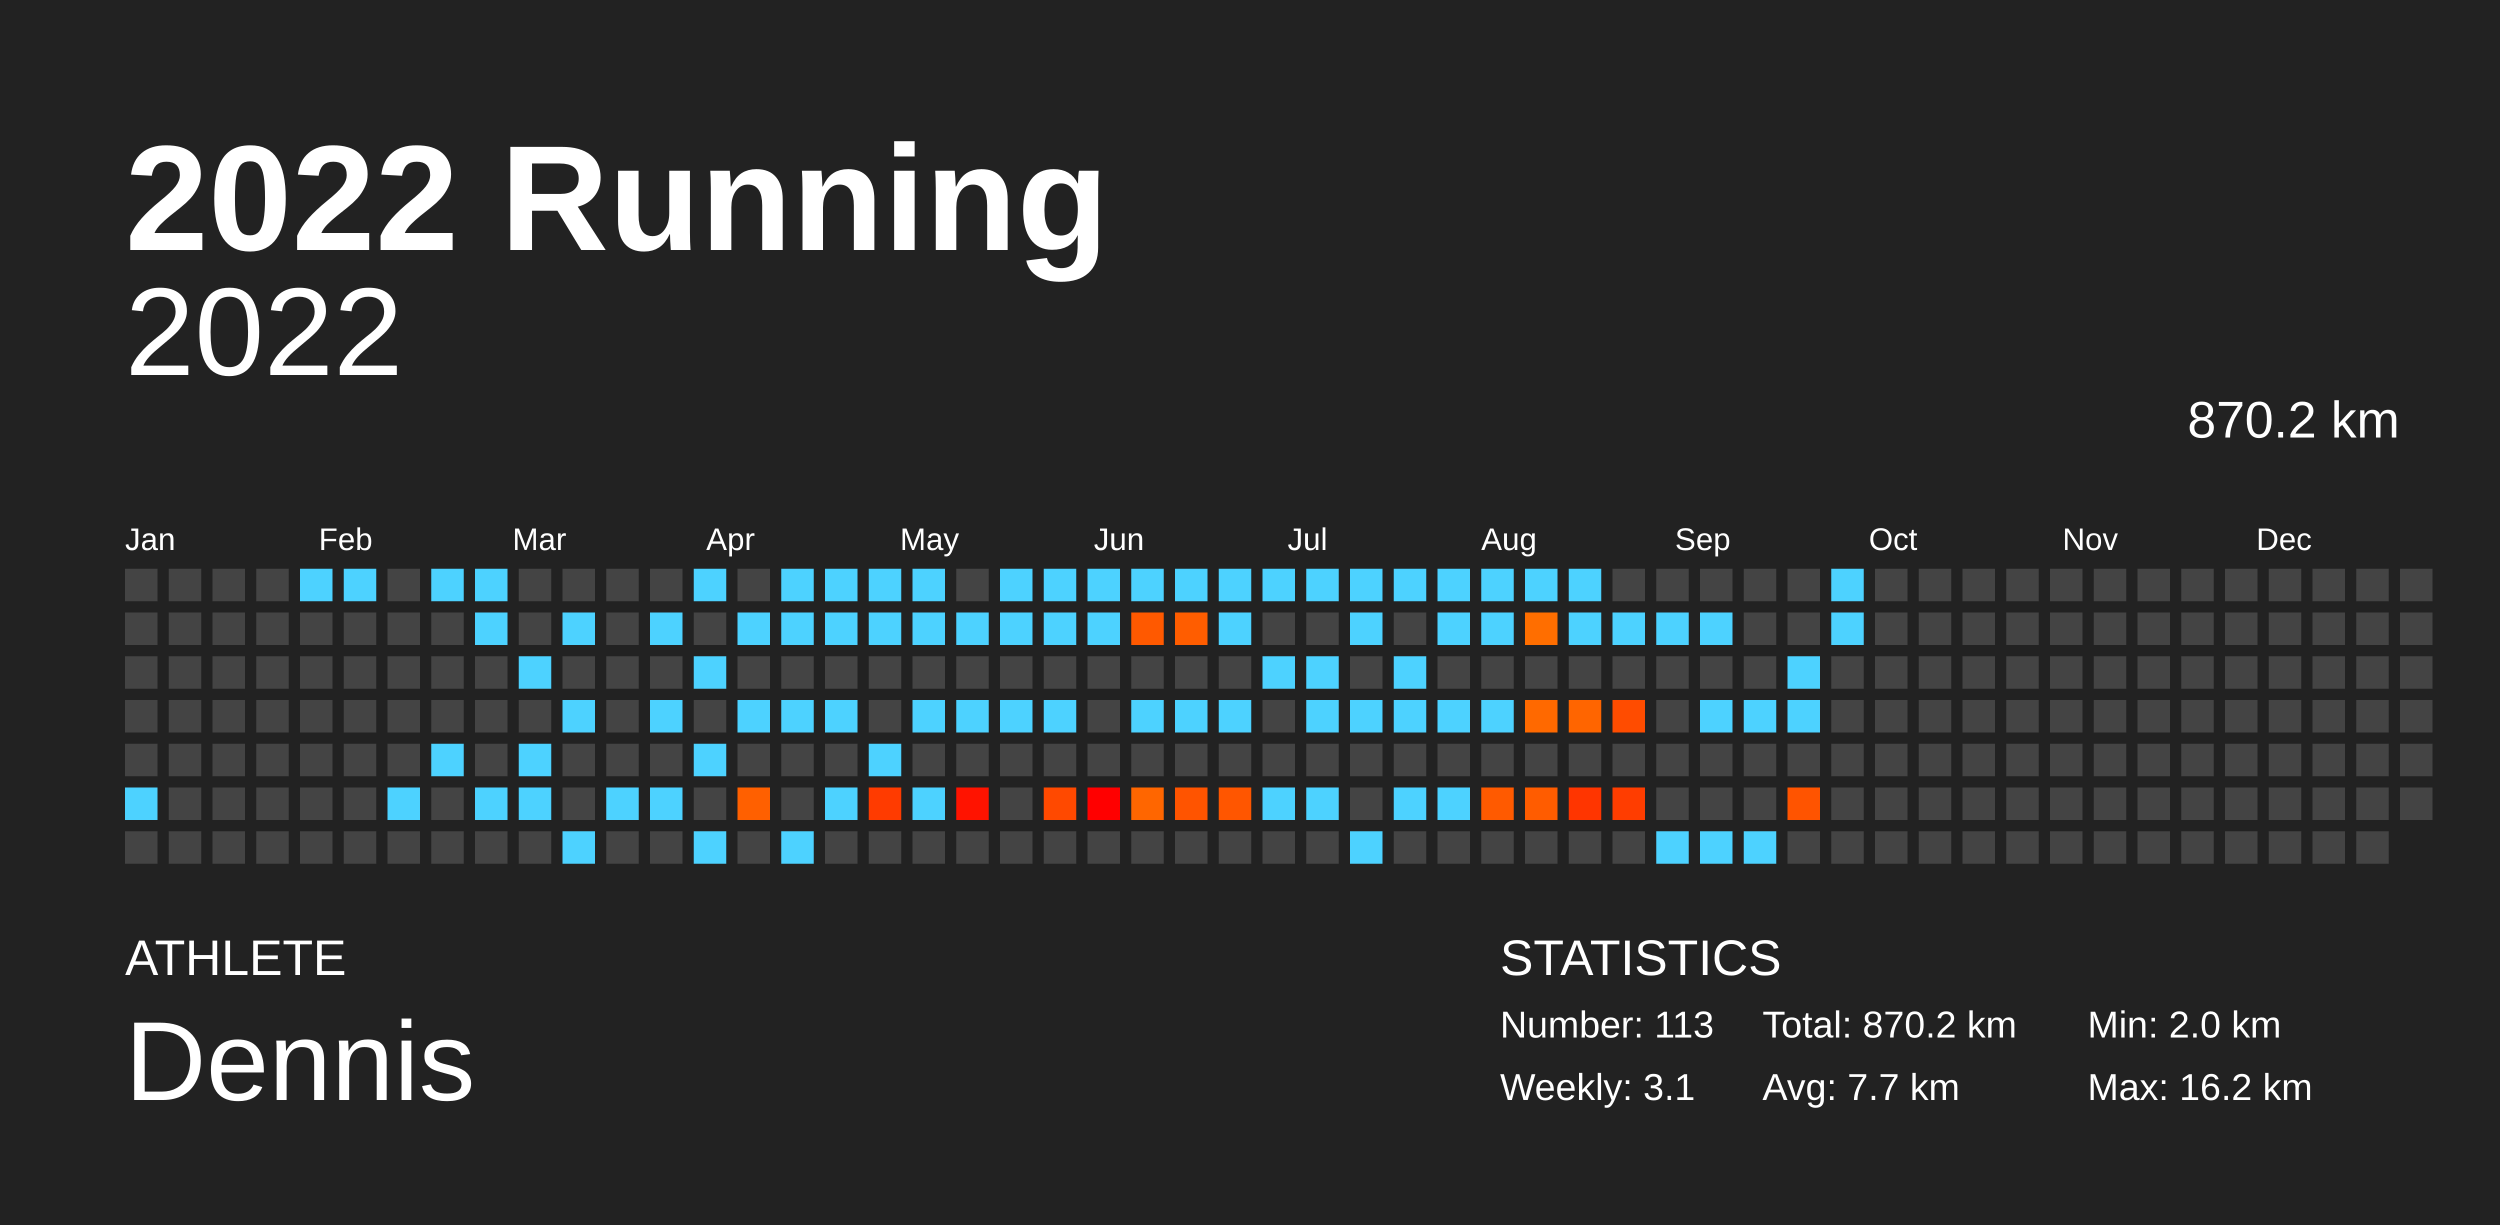
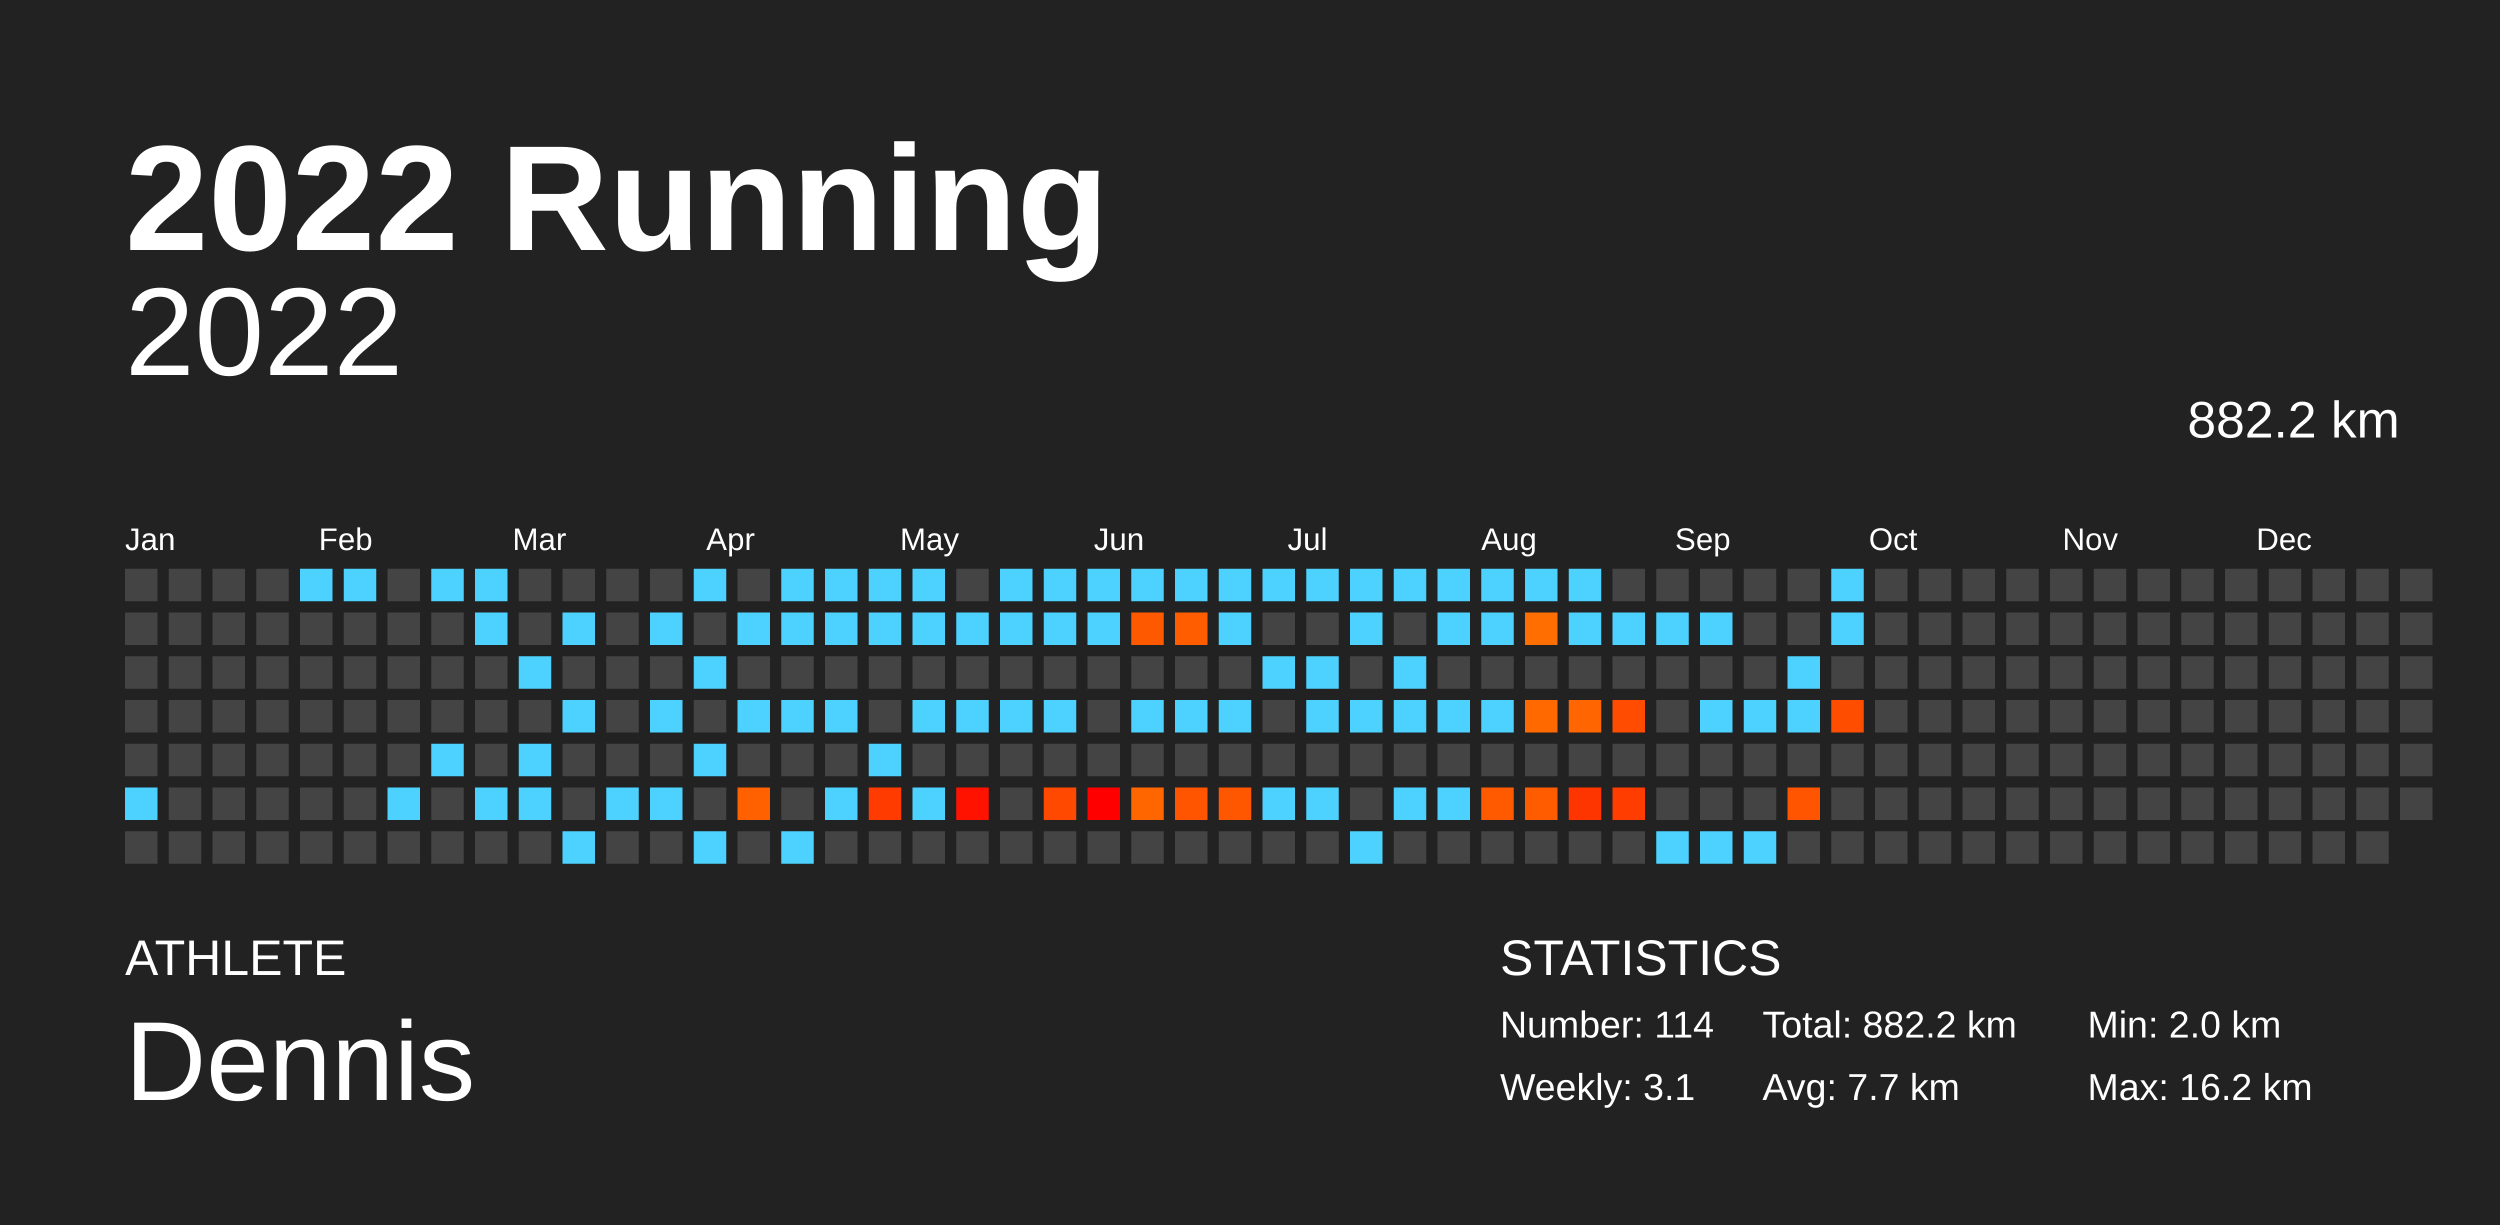
<svg xmlns="http://www.w3.org/2000/svg" baseProfile="full" height="98mm" version="1.1" viewBox="0,0,200,98" width="200mm">
  <defs />
  <rect fill="#222222" height="98" width="200" x="0" y="0" />
  <text fill="#FFFFFF" style="font-size:12px; font-family:Arial; font-weight:bold;" x="10" y="20">2022 Running</text>
  <text fill="#FFFFFF" style="font-size:4px; font-family:Arial" x="10" y="78">ATHLETE</text>
  <text fill="#FFFFFF" style="font-size:9px; font-family:Arial" x="10" y="88">Dennis</text>
  <text fill="#FFFFFF" style="font-size:4px; font-family:Arial" x="120" y="78">STATISTICS</text>
-   <text fill="#FFFFFF" style="font-size:3px; font-family:Arial" x="120" y="83">Number: 113</text>
+   <text fill="#FFFFFF" style="font-size:3px; font-family:Arial" x="120" y="83">Number: 114</text>
  <text fill="#FFFFFF" style="font-size:3px; font-family:Arial" x="120" y="88">Weekly: 3.1</text>
-   <text fill="#FFFFFF" style="font-size:3px; font-family:Arial" x="141" y="83">Total: 870.2 km</text>
+   <text fill="#FFFFFF" style="font-size:3px; font-family:Arial" x="141" y="83">Total: 882.2 km</text>
  <text fill="#FFFFFF" style="font-size:3px; font-family:Arial" x="141" y="88">Avg: 7.7 km</text>
  <text fill="#FFFFFF" style="font-size:3px; font-family:Arial" x="167" y="83">Min: 2.0 km</text>
  <text fill="#FFFFFF" style="font-size:3px; font-family:Arial" x="167" y="88">Max: 16.2 km</text>
  <text alignment-baseline="hanging" fill="#FFFFFF" style="font-size:10.0px; font-family:Arial;" x="10" y="30">2022</text>
-   <text alignment-baseline="hanging" fill="#FFFFFF" style="font-size:4.125px; font-family:Arial;" x="175" y="35">870.2 km</text>
+   <text alignment-baseline="hanging" fill="#FFFFFF" style="font-size:4.125px; font-family:Arial;" x="175" y="35">882.2 km</text>
  <text fill="#FFFFFF" style="font-size:2.5px; font-family:Arial" x="10.0" y="44">Jan</text>
  <text fill="#FFFFFF" style="font-size:2.5px; font-family:Arial" x="25.5" y="44">Feb</text>
  <text fill="#FFFFFF" style="font-size:2.5px; font-family:Arial" x="41.0" y="44">Mar</text>
  <text fill="#FFFFFF" style="font-size:2.5px; font-family:Arial" x="56.5" y="44">Apr</text>
  <text fill="#FFFFFF" style="font-size:2.5px; font-family:Arial" x="72.0" y="44">May</text>
  <text fill="#FFFFFF" style="font-size:2.5px; font-family:Arial" x="87.5" y="44">Jun</text>
  <text fill="#FFFFFF" style="font-size:2.5px; font-family:Arial" x="103.0" y="44">Jul</text>
  <text fill="#FFFFFF" style="font-size:2.5px; font-family:Arial" x="118.5" y="44">Aug</text>
  <text fill="#FFFFFF" style="font-size:2.5px; font-family:Arial" x="134.0" y="44">Sep</text>
  <text fill="#FFFFFF" style="font-size:2.5px; font-family:Arial" x="149.5" y="44">Oct</text>
  <text fill="#FFFFFF" style="font-size:2.5px; font-family:Arial" x="165.0" y="44">Nov</text>
  <text fill="#FFFFFF" style="font-size:2.5px; font-family:Arial" x="180.5" y="44">Dec</text>
  <rect fill="#444444" height="2.6" width="2.6" x="10.0" y="45.5" />
  <rect fill="#444444" height="2.6" width="2.6" x="10.0" y="49.0" />
  <rect fill="#444444" height="2.6" width="2.6" x="10.0" y="52.5" />
  <rect fill="#444444" height="2.6" width="2.6" x="10.0" y="56.0" />
  <rect fill="#444444" height="2.6" width="2.6" x="10.0" y="59.5" />
  <rect fill="#4dd2ff" height="2.6" width="2.6" x="10.0" y="63.0" />
  <rect fill="#444444" height="2.6" width="2.6" x="10.0" y="66.5" />
  <rect fill="#444444" height="2.6" width="2.6" x="13.5" y="45.5" />
  <rect fill="#444444" height="2.6" width="2.6" x="13.5" y="49.0" />
  <rect fill="#444444" height="2.6" width="2.6" x="13.5" y="52.5" />
  <rect fill="#444444" height="2.6" width="2.6" x="13.5" y="56.0" />
  <rect fill="#444444" height="2.6" width="2.6" x="13.5" y="59.5" />
  <rect fill="#444444" height="2.6" width="2.6" x="13.5" y="63.0" />
  <rect fill="#444444" height="2.6" width="2.6" x="13.5" y="66.5" />
  <rect fill="#444444" height="2.6" width="2.6" x="17.0" y="45.5" />
  <rect fill="#444444" height="2.6" width="2.6" x="17.0" y="49.0" />
  <rect fill="#444444" height="2.6" width="2.6" x="17.0" y="52.5" />
  <rect fill="#444444" height="2.6" width="2.6" x="17.0" y="56.0" />
  <rect fill="#444444" height="2.6" width="2.6" x="17.0" y="59.5" />
  <rect fill="#444444" height="2.6" width="2.6" x="17.0" y="63.0" />
  <rect fill="#444444" height="2.6" width="2.6" x="17.0" y="66.5" />
  <rect fill="#444444" height="2.6" width="2.6" x="20.5" y="45.5" />
  <rect fill="#444444" height="2.6" width="2.6" x="20.5" y="49.0" />
  <rect fill="#444444" height="2.6" width="2.6" x="20.5" y="52.5" />
  <rect fill="#444444" height="2.6" width="2.6" x="20.5" y="56.0" />
  <rect fill="#444444" height="2.6" width="2.6" x="20.5" y="59.5" />
  <rect fill="#444444" height="2.6" width="2.6" x="20.5" y="63.0" />
  <rect fill="#444444" height="2.6" width="2.6" x="20.5" y="66.5" />
  <rect fill="#4dd2ff" height="2.6" width="2.6" x="24.0" y="45.5" />
  <rect fill="#444444" height="2.6" width="2.6" x="24.0" y="49.0" />
  <rect fill="#444444" height="2.6" width="2.6" x="24.0" y="52.5" />
  <rect fill="#444444" height="2.6" width="2.6" x="24.0" y="56.0" />
  <rect fill="#444444" height="2.6" width="2.6" x="24.0" y="59.5" />
  <rect fill="#444444" height="2.6" width="2.6" x="24.0" y="63.0" />
  <rect fill="#444444" height="2.6" width="2.6" x="24.0" y="66.5" />
  <rect fill="#4dd2ff" height="2.6" width="2.6" x="27.5" y="45.5" />
  <rect fill="#444444" height="2.6" width="2.6" x="27.5" y="49.0" />
  <rect fill="#444444" height="2.6" width="2.6" x="27.5" y="52.5" />
  <rect fill="#444444" height="2.6" width="2.6" x="27.5" y="56.0" />
  <rect fill="#444444" height="2.6" width="2.6" x="27.5" y="59.5" />
  <rect fill="#444444" height="2.6" width="2.6" x="27.5" y="63.0" />
  <rect fill="#444444" height="2.6" width="2.6" x="27.5" y="66.5" />
  <rect fill="#444444" height="2.6" width="2.6" x="31.0" y="45.5" />
  <rect fill="#444444" height="2.6" width="2.6" x="31.0" y="49.0" />
  <rect fill="#444444" height="2.6" width="2.6" x="31.0" y="52.5" />
  <rect fill="#444444" height="2.6" width="2.6" x="31.0" y="56.0" />
  <rect fill="#444444" height="2.6" width="2.6" x="31.0" y="59.5" />
  <rect fill="#4dd2ff" height="2.6" width="2.6" x="31.0" y="63.0" />
  <rect fill="#444444" height="2.6" width="2.6" x="31.0" y="66.5" />
  <rect fill="#4dd2ff" height="2.6" width="2.6" x="34.5" y="45.5" />
  <rect fill="#444444" height="2.6" width="2.6" x="34.5" y="49.0" />
  <rect fill="#444444" height="2.6" width="2.6" x="34.5" y="52.5" />
  <rect fill="#444444" height="2.6" width="2.6" x="34.5" y="56.0" />
  <rect fill="#4dd2ff" height="2.6" width="2.6" x="34.5" y="59.5" />
  <rect fill="#444444" height="2.6" width="2.6" x="34.5" y="63.0" />
  <rect fill="#444444" height="2.6" width="2.6" x="34.5" y="66.5" />
  <rect fill="#4dd2ff" height="2.6" width="2.6" x="38.0" y="45.5" />
  <rect fill="#4dd2ff" height="2.6" width="2.6" x="38.0" y="49.0" />
  <rect fill="#444444" height="2.6" width="2.6" x="38.0" y="52.5" />
  <rect fill="#444444" height="2.6" width="2.6" x="38.0" y="56.0" />
  <rect fill="#444444" height="2.6" width="2.6" x="38.0" y="59.5" />
  <rect fill="#4dd2ff" height="2.6" width="2.6" x="38.0" y="63.0" />
  <rect fill="#444444" height="2.6" width="2.6" x="38.0" y="66.5" />
  <rect fill="#444444" height="2.6" width="2.6" x="41.5" y="45.5" />
  <rect fill="#444444" height="2.6" width="2.6" x="41.5" y="49.0" />
  <rect fill="#4dd2ff" height="2.6" width="2.6" x="41.5" y="52.5" />
  <rect fill="#444444" height="2.6" width="2.6" x="41.5" y="56.0" />
  <rect fill="#4dd2ff" height="2.6" width="2.6" x="41.5" y="59.5" />
  <rect fill="#4dd2ff" height="2.6" width="2.6" x="41.5" y="63.0" />
  <rect fill="#444444" height="2.6" width="2.6" x="41.5" y="66.5" />
  <rect fill="#444444" height="2.6" width="2.6" x="45.0" y="45.5" />
  <rect fill="#4dd2ff" height="2.6" width="2.6" x="45.0" y="49.0" />
  <rect fill="#444444" height="2.6" width="2.6" x="45.0" y="52.5" />
  <rect fill="#4dd2ff" height="2.6" width="2.6" x="45.0" y="56.0" />
  <rect fill="#444444" height="2.6" width="2.6" x="45.0" y="59.5" />
  <rect fill="#444444" height="2.6" width="2.6" x="45.0" y="63.0" />
  <rect fill="#4dd2ff" height="2.6" width="2.6" x="45.0" y="66.5" />
  <rect fill="#444444" height="2.6" width="2.6" x="48.5" y="45.5" />
  <rect fill="#444444" height="2.6" width="2.6" x="48.5" y="49.0" />
  <rect fill="#444444" height="2.6" width="2.6" x="48.5" y="52.5" />
  <rect fill="#444444" height="2.6" width="2.6" x="48.5" y="56.0" />
  <rect fill="#444444" height="2.6" width="2.6" x="48.5" y="59.5" />
  <rect fill="#4dd2ff" height="2.6" width="2.6" x="48.5" y="63.0" />
  <rect fill="#444444" height="2.6" width="2.6" x="48.5" y="66.5" />
  <rect fill="#444444" height="2.6" width="2.6" x="52.0" y="45.5" />
  <rect fill="#4dd2ff" height="2.6" width="2.6" x="52.0" y="49.0" />
  <rect fill="#444444" height="2.6" width="2.6" x="52.0" y="52.5" />
  <rect fill="#4dd2ff" height="2.6" width="2.6" x="52.0" y="56.0" />
  <rect fill="#444444" height="2.6" width="2.6" x="52.0" y="59.5" />
  <rect fill="#4dd2ff" height="2.6" width="2.6" x="52.0" y="63.0" />
  <rect fill="#444444" height="2.6" width="2.6" x="52.0" y="66.5" />
  <rect fill="#4dd2ff" height="2.6" width="2.6" x="55.5" y="45.5" />
  <rect fill="#444444" height="2.6" width="2.6" x="55.5" y="49.0" />
  <rect fill="#4dd2ff" height="2.6" width="2.6" x="55.5" y="52.5" />
  <rect fill="#444444" height="2.6" width="2.6" x="55.5" y="56.0" />
  <rect fill="#4dd2ff" height="2.6" width="2.6" x="55.5" y="59.5" />
  <rect fill="#444444" height="2.6" width="2.6" x="55.5" y="63.0" />
  <rect fill="#4dd2ff" height="2.6" width="2.6" x="55.5" y="66.5" />
  <rect fill="#444444" height="2.6" width="2.6" x="59.0" y="45.5" />
  <rect fill="#4dd2ff" height="2.6" width="2.6" x="59.0" y="49.0" />
  <rect fill="#444444" height="2.6" width="2.6" x="59.0" y="52.5" />
  <rect fill="#4dd2ff" height="2.6" width="2.6" x="59.0" y="56.0" />
  <rect fill="#444444" height="2.6" width="2.6" x="59.0" y="59.5" />
  <rect fill="#ff6000" height="2.6" width="2.6" x="59.0" y="63.0" />
  <rect fill="#444444" height="2.6" width="2.6" x="59.0" y="66.5" />
  <rect fill="#4dd2ff" height="2.6" width="2.6" x="62.5" y="45.5" />
  <rect fill="#4dd2ff" height="2.6" width="2.6" x="62.5" y="49.0" />
  <rect fill="#444444" height="2.6" width="2.6" x="62.5" y="52.5" />
  <rect fill="#4dd2ff" height="2.6" width="2.6" x="62.5" y="56.0" />
  <rect fill="#444444" height="2.6" width="2.6" x="62.5" y="59.5" />
  <rect fill="#444444" height="2.6" width="2.6" x="62.5" y="63.0" />
  <rect fill="#4dd2ff" height="2.6" width="2.6" x="62.5" y="66.5" />
  <rect fill="#4dd2ff" height="2.6" width="2.6" x="66.0" y="45.5" />
  <rect fill="#4dd2ff" height="2.6" width="2.6" x="66.0" y="49.0" />
  <rect fill="#444444" height="2.6" width="2.6" x="66.0" y="52.5" />
  <rect fill="#4dd2ff" height="2.6" width="2.6" x="66.0" y="56.0" />
  <rect fill="#444444" height="2.6" width="2.6" x="66.0" y="59.5" />
  <rect fill="#4dd2ff" height="2.6" width="2.6" x="66.0" y="63.0" />
  <rect fill="#444444" height="2.6" width="2.6" x="66.0" y="66.5" />
  <rect fill="#4dd2ff" height="2.6" width="2.6" x="69.5" y="45.5" />
  <rect fill="#4dd2ff" height="2.6" width="2.6" x="69.5" y="49.0" />
  <rect fill="#444444" height="2.6" width="2.6" x="69.5" y="52.5" />
  <rect fill="#444444" height="2.6" width="2.6" x="69.5" y="56.0" />
  <rect fill="#4dd2ff" height="2.6" width="2.6" x="69.5" y="59.5" />
  <rect fill="#ff3b00" height="2.6" width="2.6" x="69.5" y="63.0" />
  <rect fill="#444444" height="2.6" width="2.6" x="69.5" y="66.5" />
  <rect fill="#4dd2ff" height="2.6" width="2.6" x="73.0" y="45.5" />
  <rect fill="#4dd2ff" height="2.6" width="2.6" x="73.0" y="49.0" />
  <rect fill="#444444" height="2.6" width="2.6" x="73.0" y="52.5" />
  <rect fill="#4dd2ff" height="2.6" width="2.6" x="73.0" y="56.0" />
  <rect fill="#444444" height="2.6" width="2.6" x="73.0" y="59.5" />
  <rect fill="#4dd2ff" height="2.6" width="2.6" x="73.0" y="63.0" />
  <rect fill="#444444" height="2.6" width="2.6" x="73.0" y="66.5" />
  <rect fill="#444444" height="2.6" width="2.6" x="76.5" y="45.5" />
  <rect fill="#4dd2ff" height="2.6" width="2.6" x="76.5" y="49.0" />
  <rect fill="#444444" height="2.6" width="2.6" x="76.5" y="52.5" />
  <rect fill="#4dd2ff" height="2.6" width="2.6" x="76.5" y="56.0" />
  <rect fill="#444444" height="2.6" width="2.6" x="76.5" y="59.5" />
  <rect fill="#ff1300" height="2.6" width="2.6" x="76.5" y="63.0" />
  <rect fill="#444444" height="2.6" width="2.6" x="76.5" y="66.5" />
  <rect fill="#4dd2ff" height="2.6" width="2.6" x="80.0" y="45.5" />
  <rect fill="#4dd2ff" height="2.6" width="2.6" x="80.0" y="49.0" />
  <rect fill="#444444" height="2.6" width="2.6" x="80.0" y="52.5" />
  <rect fill="#4dd2ff" height="2.6" width="2.6" x="80.0" y="56.0" />
  <rect fill="#444444" height="2.6" width="2.6" x="80.0" y="59.5" />
  <rect fill="#444444" height="2.6" width="2.6" x="80.0" y="63.0" />
  <rect fill="#444444" height="2.6" width="2.6" x="80.0" y="66.5" />
  <rect fill="#4dd2ff" height="2.6" width="2.6" x="83.5" y="45.5" />
  <rect fill="#4dd2ff" height="2.6" width="2.6" x="83.5" y="49.0" />
  <rect fill="#444444" height="2.6" width="2.6" x="83.5" y="52.5" />
  <rect fill="#4dd2ff" height="2.6" width="2.6" x="83.5" y="56.0" />
  <rect fill="#444444" height="2.6" width="2.6" x="83.5" y="59.5" />
  <rect fill="#ff4900" height="2.6" width="2.6" x="83.5" y="63.0" />
  <rect fill="#444444" height="2.6" width="2.6" x="83.5" y="66.5" />
  <rect fill="#4dd2ff" height="2.6" width="2.6" x="87.0" y="45.5" />
  <rect fill="#4dd2ff" height="2.6" width="2.6" x="87.0" y="49.0" />
  <rect fill="#444444" height="2.6" width="2.6" x="87.0" y="52.5" />
  <rect fill="#444444" height="2.6" width="2.6" x="87.0" y="56.0" />
  <rect fill="#444444" height="2.6" width="2.6" x="87.0" y="59.5" />
  <rect fill="#ff0000" height="2.6" width="2.6" x="87.0" y="63.0" />
  <rect fill="#444444" height="2.6" width="2.6" x="87.0" y="66.5" />
  <rect fill="#4dd2ff" height="2.6" width="2.6" x="90.5" y="45.5" />
  <rect fill="#ff5900" height="2.6" width="2.6" x="90.5" y="49.0" />
  <rect fill="#444444" height="2.6" width="2.6" x="90.5" y="52.5" />
  <rect fill="#4dd2ff" height="2.6" width="2.6" x="90.5" y="56.0" />
  <rect fill="#444444" height="2.6" width="2.6" x="90.5" y="59.5" />
  <rect fill="#ff6600" height="2.6" width="2.6" x="90.5" y="63.0" />
  <rect fill="#444444" height="2.6" width="2.6" x="90.5" y="66.5" />
  <rect fill="#4dd2ff" height="2.6" width="2.6" x="94.0" y="45.5" />
  <rect fill="#ff5d00" height="2.6" width="2.6" x="94.0" y="49.0" />
  <rect fill="#444444" height="2.6" width="2.6" x="94.0" y="52.5" />
  <rect fill="#4dd2ff" height="2.6" width="2.6" x="94.0" y="56.0" />
  <rect fill="#444444" height="2.6" width="2.6" x="94.0" y="59.5" />
  <rect fill="#ff5400" height="2.6" width="2.6" x="94.0" y="63.0" />
  <rect fill="#444444" height="2.6" width="2.6" x="94.0" y="66.5" />
  <rect fill="#4dd2ff" height="2.6" width="2.6" x="97.5" y="45.5" />
  <rect fill="#4dd2ff" height="2.6" width="2.6" x="97.5" y="49.0" />
  <rect fill="#444444" height="2.6" width="2.6" x="97.5" y="52.5" />
  <rect fill="#4dd2ff" height="2.6" width="2.6" x="97.5" y="56.0" />
  <rect fill="#444444" height="2.6" width="2.6" x="97.5" y="59.5" />
  <rect fill="#ff5600" height="2.6" width="2.6" x="97.5" y="63.0" />
  <rect fill="#444444" height="2.6" width="2.6" x="97.5" y="66.5" />
  <rect fill="#4dd2ff" height="2.6" width="2.6" x="101.0" y="45.5" />
  <rect fill="#444444" height="2.6" width="2.6" x="101.0" y="49.0" />
  <rect fill="#4dd2ff" height="2.6" width="2.6" x="101.0" y="52.5" />
  <rect fill="#444444" height="2.6" width="2.6" x="101.0" y="56.0" />
  <rect fill="#444444" height="2.6" width="2.6" x="101.0" y="59.5" />
  <rect fill="#4dd2ff" height="2.6" width="2.6" x="101.0" y="63.0" />
  <rect fill="#444444" height="2.6" width="2.6" x="101.0" y="66.5" />
  <rect fill="#4dd2ff" height="2.6" width="2.6" x="104.5" y="45.5" />
  <rect fill="#444444" height="2.6" width="2.6" x="104.5" y="49.0" />
  <rect fill="#4dd2ff" height="2.6" width="2.6" x="104.5" y="52.5" />
  <rect fill="#4dd2ff" height="2.6" width="2.6" x="104.5" y="56.0" />
  <rect fill="#444444" height="2.6" width="2.6" x="104.5" y="59.5" />
  <rect fill="#4dd2ff" height="2.6" width="2.6" x="104.5" y="63.0" />
  <rect fill="#444444" height="2.6" width="2.6" x="104.5" y="66.5" />
  <rect fill="#4dd2ff" height="2.6" width="2.6" x="108.0" y="45.5" />
  <rect fill="#4dd2ff" height="2.6" width="2.6" x="108.0" y="49.0" />
  <rect fill="#444444" height="2.6" width="2.6" x="108.0" y="52.5" />
  <rect fill="#4dd2ff" height="2.6" width="2.6" x="108.0" y="56.0" />
  <rect fill="#444444" height="2.6" width="2.6" x="108.0" y="59.5" />
  <rect fill="#444444" height="2.6" width="2.6" x="108.0" y="63.0" />
  <rect fill="#4dd2ff" height="2.6" width="2.6" x="108.0" y="66.5" />
  <rect fill="#4dd2ff" height="2.6" width="2.6" x="111.5" y="45.5" />
  <rect fill="#444444" height="2.6" width="2.6" x="111.5" y="49.0" />
  <rect fill="#4dd2ff" height="2.6" width="2.6" x="111.5" y="52.5" />
  <rect fill="#4dd2ff" height="2.6" width="2.6" x="111.5" y="56.0" />
  <rect fill="#444444" height="2.6" width="2.6" x="111.5" y="59.5" />
  <rect fill="#4dd2ff" height="2.6" width="2.6" x="111.5" y="63.0" />
  <rect fill="#444444" height="2.6" width="2.6" x="111.5" y="66.5" />
  <rect fill="#4dd2ff" height="2.6" width="2.6" x="115.0" y="45.5" />
  <rect fill="#4dd2ff" height="2.6" width="2.6" x="115.0" y="49.0" />
  <rect fill="#444444" height="2.6" width="2.6" x="115.0" y="52.5" />
  <rect fill="#4dd2ff" height="2.6" width="2.6" x="115.0" y="56.0" />
  <rect fill="#444444" height="2.6" width="2.6" x="115.0" y="59.5" />
  <rect fill="#4dd2ff" height="2.6" width="2.6" x="115.0" y="63.0" />
  <rect fill="#444444" height="2.6" width="2.6" x="115.0" y="66.5" />
  <rect fill="#4dd2ff" height="2.6" width="2.6" x="118.5" y="45.5" />
  <rect fill="#4dd2ff" height="2.6" width="2.6" x="118.5" y="49.0" />
  <rect fill="#444444" height="2.6" width="2.6" x="118.5" y="52.5" />
  <rect fill="#4dd2ff" height="2.6" width="2.6" x="118.5" y="56.0" />
  <rect fill="#444444" height="2.6" width="2.6" x="118.5" y="59.5" />
  <rect fill="#ff5a00" height="2.6" width="2.6" x="118.5" y="63.0" />
  <rect fill="#444444" height="2.6" width="2.6" x="118.5" y="66.5" />
  <rect fill="#4dd2ff" height="2.6" width="2.6" x="122.0" y="45.5" />
  <rect fill="#ff6e00" height="2.6" width="2.6" x="122.0" y="49.0" />
  <rect fill="#444444" height="2.6" width="2.6" x="122.0" y="52.5" />
  <rect fill="#ff6900" height="2.6" width="2.6" x="122.0" y="56.0" />
  <rect fill="#444444" height="2.6" width="2.6" x="122.0" y="59.5" />
  <rect fill="#ff5c00" height="2.6" width="2.6" x="122.0" y="63.0" />
  <rect fill="#444444" height="2.6" width="2.6" x="122.0" y="66.5" />
  <rect fill="#4dd2ff" height="2.6" width="2.6" x="125.5" y="45.5" />
  <rect fill="#4dd2ff" height="2.6" width="2.6" x="125.5" y="49.0" />
  <rect fill="#444444" height="2.6" width="2.6" x="125.5" y="52.5" />
  <rect fill="#ff6500" height="2.6" width="2.6" x="125.5" y="56.0" />
  <rect fill="#444444" height="2.6" width="2.6" x="125.5" y="59.5" />
  <rect fill="#ff3500" height="2.6" width="2.6" x="125.5" y="63.0" />
  <rect fill="#444444" height="2.6" width="2.6" x="125.5" y="66.5" />
  <rect fill="#444444" height="2.6" width="2.6" x="129.0" y="45.5" />
  <rect fill="#4dd2ff" height="2.6" width="2.6" x="129.0" y="49.0" />
  <rect fill="#444444" height="2.6" width="2.6" x="129.0" y="52.5" />
  <rect fill="#ff4c00" height="2.6" width="2.6" x="129.0" y="56.0" />
  <rect fill="#444444" height="2.6" width="2.6" x="129.0" y="59.5" />
  <rect fill="#ff3d00" height="2.6" width="2.6" x="129.0" y="63.0" />
  <rect fill="#444444" height="2.6" width="2.6" x="129.0" y="66.5" />
  <rect fill="#444444" height="2.6" width="2.6" x="132.5" y="45.5" />
  <rect fill="#4dd2ff" height="2.6" width="2.6" x="132.5" y="49.0" />
  <rect fill="#444444" height="2.6" width="2.6" x="132.5" y="52.5" />
  <rect fill="#444444" height="2.6" width="2.6" x="132.5" y="56.0" />
  <rect fill="#444444" height="2.6" width="2.6" x="132.5" y="59.5" />
  <rect fill="#444444" height="2.6" width="2.6" x="132.5" y="63.0" />
  <rect fill="#4dd2ff" height="2.6" width="2.6" x="132.5" y="66.5" />
  <rect fill="#444444" height="2.6" width="2.6" x="136.0" y="45.5" />
  <rect fill="#4dd2ff" height="2.6" width="2.6" x="136.0" y="49.0" />
  <rect fill="#444444" height="2.6" width="2.6" x="136.0" y="52.5" />
  <rect fill="#4dd2ff" height="2.6" width="2.6" x="136.0" y="56.0" />
  <rect fill="#444444" height="2.6" width="2.6" x="136.0" y="59.5" />
  <rect fill="#444444" height="2.6" width="2.6" x="136.0" y="63.0" />
  <rect fill="#4dd2ff" height="2.6" width="2.6" x="136.0" y="66.5" />
  <rect fill="#444444" height="2.6" width="2.6" x="139.5" y="45.5" />
  <rect fill="#444444" height="2.6" width="2.6" x="139.5" y="49.0" />
  <rect fill="#444444" height="2.6" width="2.6" x="139.5" y="52.5" />
  <rect fill="#4dd2ff" height="2.6" width="2.6" x="139.5" y="56.0" />
  <rect fill="#444444" height="2.6" width="2.6" x="139.5" y="59.5" />
  <rect fill="#444444" height="2.6" width="2.6" x="139.5" y="63.0" />
  <rect fill="#4dd2ff" height="2.6" width="2.6" x="139.5" y="66.5" />
  <rect fill="#444444" height="2.6" width="2.6" x="143.0" y="45.5" />
  <rect fill="#444444" height="2.6" width="2.6" x="143.0" y="49.0" />
  <rect fill="#4dd2ff" height="2.6" width="2.6" x="143.0" y="52.5" />
  <rect fill="#4dd2ff" height="2.6" width="2.6" x="143.0" y="56.0" />
  <rect fill="#444444" height="2.6" width="2.6" x="143.0" y="59.5" />
  <rect fill="#ff5400" height="2.6" width="2.6" x="143.0" y="63.0" />
  <rect fill="#444444" height="2.6" width="2.6" x="143.0" y="66.5" />
  <rect fill="#4dd2ff" height="2.6" width="2.6" x="146.5" y="45.5" />
  <rect fill="#4dd2ff" height="2.6" width="2.6" x="146.5" y="49.0" />
  <rect fill="#444444" height="2.6" width="2.6" x="146.5" y="52.5" />
-   <rect fill="#444444" height="2.6" width="2.6" x="146.5" y="56.0" />
+   <rect fill="#ff4d00" height="2.6" width="2.6" x="146.5" y="56.0" />
  <rect fill="#444444" height="2.6" width="2.6" x="146.5" y="59.5" />
  <rect fill="#444444" height="2.6" width="2.6" x="146.5" y="63.0" />
  <rect fill="#444444" height="2.6" width="2.6" x="146.5" y="66.5" />
  <rect fill="#444444" height="2.6" width="2.6" x="150.0" y="45.5" />
  <rect fill="#444444" height="2.6" width="2.6" x="150.0" y="49.0" />
  <rect fill="#444444" height="2.6" width="2.6" x="150.0" y="52.5" />
  <rect fill="#444444" height="2.6" width="2.6" x="150.0" y="56.0" />
  <rect fill="#444444" height="2.6" width="2.6" x="150.0" y="59.5" />
  <rect fill="#444444" height="2.6" width="2.6" x="150.0" y="63.0" />
  <rect fill="#444444" height="2.6" width="2.6" x="150.0" y="66.5" />
  <rect fill="#444444" height="2.6" width="2.6" x="153.5" y="45.5" />
  <rect fill="#444444" height="2.6" width="2.6" x="153.5" y="49.0" />
  <rect fill="#444444" height="2.6" width="2.6" x="153.5" y="52.5" />
  <rect fill="#444444" height="2.6" width="2.6" x="153.5" y="56.0" />
  <rect fill="#444444" height="2.6" width="2.6" x="153.5" y="59.5" />
  <rect fill="#444444" height="2.6" width="2.6" x="153.5" y="63.0" />
  <rect fill="#444444" height="2.6" width="2.6" x="153.5" y="66.5" />
  <rect fill="#444444" height="2.6" width="2.6" x="157.0" y="45.5" />
  <rect fill="#444444" height="2.6" width="2.6" x="157.0" y="49.0" />
  <rect fill="#444444" height="2.6" width="2.6" x="157.0" y="52.5" />
  <rect fill="#444444" height="2.6" width="2.6" x="157.0" y="56.0" />
  <rect fill="#444444" height="2.6" width="2.6" x="157.0" y="59.5" />
  <rect fill="#444444" height="2.6" width="2.6" x="157.0" y="63.0" />
  <rect fill="#444444" height="2.6" width="2.6" x="157.0" y="66.5" />
  <rect fill="#444444" height="2.6" width="2.6" x="160.5" y="45.5" />
  <rect fill="#444444" height="2.6" width="2.6" x="160.5" y="49.0" />
  <rect fill="#444444" height="2.6" width="2.6" x="160.5" y="52.5" />
  <rect fill="#444444" height="2.6" width="2.6" x="160.5" y="56.0" />
  <rect fill="#444444" height="2.6" width="2.6" x="160.5" y="59.5" />
  <rect fill="#444444" height="2.6" width="2.6" x="160.5" y="63.0" />
  <rect fill="#444444" height="2.6" width="2.6" x="160.5" y="66.5" />
  <rect fill="#444444" height="2.6" width="2.6" x="164.0" y="45.5" />
  <rect fill="#444444" height="2.6" width="2.6" x="164.0" y="49.0" />
  <rect fill="#444444" height="2.6" width="2.6" x="164.0" y="52.5" />
  <rect fill="#444444" height="2.6" width="2.6" x="164.0" y="56.0" />
  <rect fill="#444444" height="2.6" width="2.6" x="164.0" y="59.5" />
  <rect fill="#444444" height="2.6" width="2.6" x="164.0" y="63.0" />
  <rect fill="#444444" height="2.6" width="2.6" x="164.0" y="66.5" />
  <rect fill="#444444" height="2.6" width="2.6" x="167.5" y="45.5" />
  <rect fill="#444444" height="2.6" width="2.6" x="167.5" y="49.0" />
  <rect fill="#444444" height="2.6" width="2.6" x="167.5" y="52.5" />
  <rect fill="#444444" height="2.6" width="2.6" x="167.5" y="56.0" />
  <rect fill="#444444" height="2.6" width="2.6" x="167.5" y="59.5" />
  <rect fill="#444444" height="2.6" width="2.6" x="167.5" y="63.0" />
  <rect fill="#444444" height="2.6" width="2.6" x="167.5" y="66.5" />
  <rect fill="#444444" height="2.6" width="2.6" x="171.0" y="45.5" />
  <rect fill="#444444" height="2.6" width="2.6" x="171.0" y="49.0" />
  <rect fill="#444444" height="2.6" width="2.6" x="171.0" y="52.5" />
  <rect fill="#444444" height="2.6" width="2.6" x="171.0" y="56.0" />
  <rect fill="#444444" height="2.6" width="2.6" x="171.0" y="59.5" />
  <rect fill="#444444" height="2.6" width="2.6" x="171.0" y="63.0" />
  <rect fill="#444444" height="2.6" width="2.6" x="171.0" y="66.5" />
  <rect fill="#444444" height="2.6" width="2.6" x="174.5" y="45.5" />
  <rect fill="#444444" height="2.6" width="2.6" x="174.5" y="49.0" />
  <rect fill="#444444" height="2.6" width="2.6" x="174.5" y="52.5" />
  <rect fill="#444444" height="2.6" width="2.6" x="174.5" y="56.0" />
  <rect fill="#444444" height="2.6" width="2.6" x="174.5" y="59.5" />
  <rect fill="#444444" height="2.6" width="2.6" x="174.5" y="63.0" />
  <rect fill="#444444" height="2.6" width="2.6" x="174.5" y="66.5" />
  <rect fill="#444444" height="2.6" width="2.6" x="178.0" y="45.5" />
  <rect fill="#444444" height="2.6" width="2.6" x="178.0" y="49.0" />
  <rect fill="#444444" height="2.6" width="2.6" x="178.0" y="52.5" />
  <rect fill="#444444" height="2.6" width="2.6" x="178.0" y="56.0" />
  <rect fill="#444444" height="2.6" width="2.6" x="178.0" y="59.5" />
  <rect fill="#444444" height="2.6" width="2.6" x="178.0" y="63.0" />
  <rect fill="#444444" height="2.6" width="2.6" x="178.0" y="66.5" />
  <rect fill="#444444" height="2.6" width="2.6" x="181.5" y="45.5" />
  <rect fill="#444444" height="2.6" width="2.6" x="181.5" y="49.0" />
  <rect fill="#444444" height="2.6" width="2.6" x="181.5" y="52.5" />
  <rect fill="#444444" height="2.6" width="2.6" x="181.5" y="56.0" />
  <rect fill="#444444" height="2.6" width="2.6" x="181.5" y="59.5" />
  <rect fill="#444444" height="2.6" width="2.6" x="181.5" y="63.0" />
  <rect fill="#444444" height="2.6" width="2.6" x="181.5" y="66.5" />
  <rect fill="#444444" height="2.6" width="2.6" x="185.0" y="45.5" />
  <rect fill="#444444" height="2.6" width="2.6" x="185.0" y="49.0" />
  <rect fill="#444444" height="2.6" width="2.6" x="185.0" y="52.5" />
  <rect fill="#444444" height="2.6" width="2.6" x="185.0" y="56.0" />
  <rect fill="#444444" height="2.6" width="2.6" x="185.0" y="59.5" />
  <rect fill="#444444" height="2.6" width="2.6" x="185.0" y="63.0" />
  <rect fill="#444444" height="2.6" width="2.6" x="185.0" y="66.5" />
  <rect fill="#444444" height="2.6" width="2.6" x="188.5" y="45.5" />
  <rect fill="#444444" height="2.6" width="2.6" x="188.5" y="49.0" />
  <rect fill="#444444" height="2.6" width="2.6" x="188.5" y="52.5" />
  <rect fill="#444444" height="2.6" width="2.6" x="188.5" y="56.0" />
  <rect fill="#444444" height="2.6" width="2.6" x="188.5" y="59.5" />
  <rect fill="#444444" height="2.6" width="2.6" x="188.5" y="63.0" />
  <rect fill="#444444" height="2.6" width="2.6" x="188.5" y="66.5" />
  <rect fill="#444444" height="2.6" width="2.6" x="192.0" y="45.5" />
  <rect fill="#444444" height="2.6" width="2.6" x="192.0" y="49.0" />
  <rect fill="#444444" height="2.6" width="2.6" x="192.0" y="52.5" />
  <rect fill="#444444" height="2.6" width="2.6" x="192.0" y="56.0" />
  <rect fill="#444444" height="2.6" width="2.6" x="192.0" y="59.5" />
  <rect fill="#444444" height="2.6" width="2.6" x="192.0" y="63.0" />
</svg>
